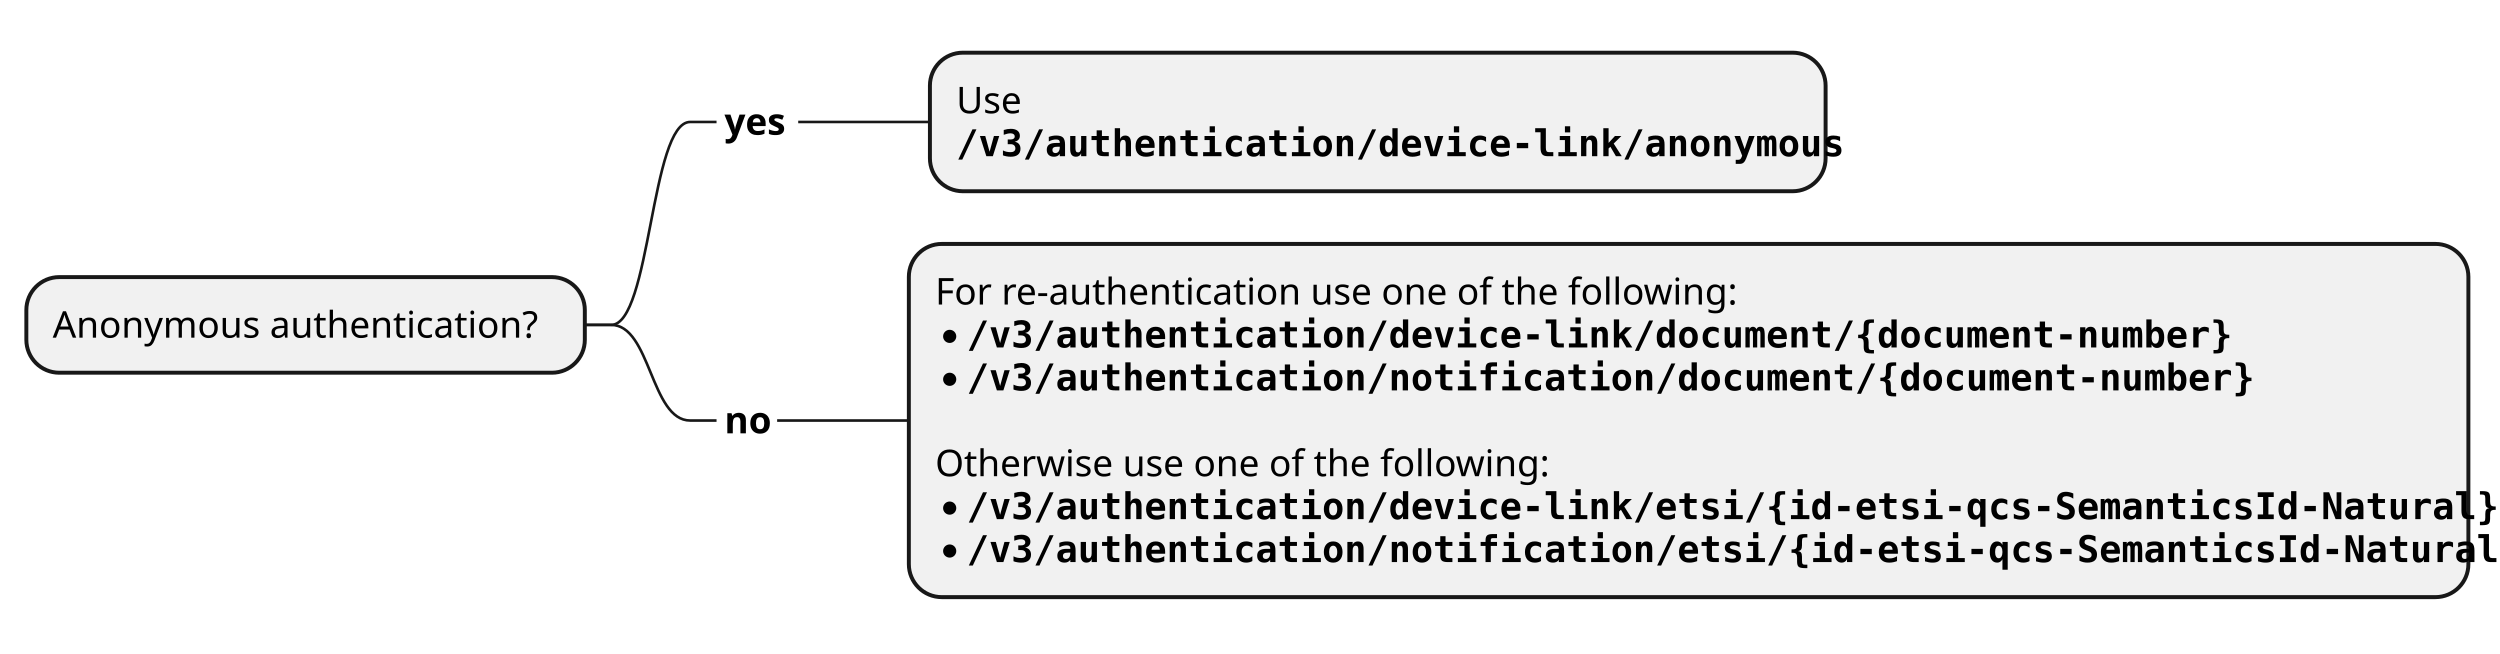
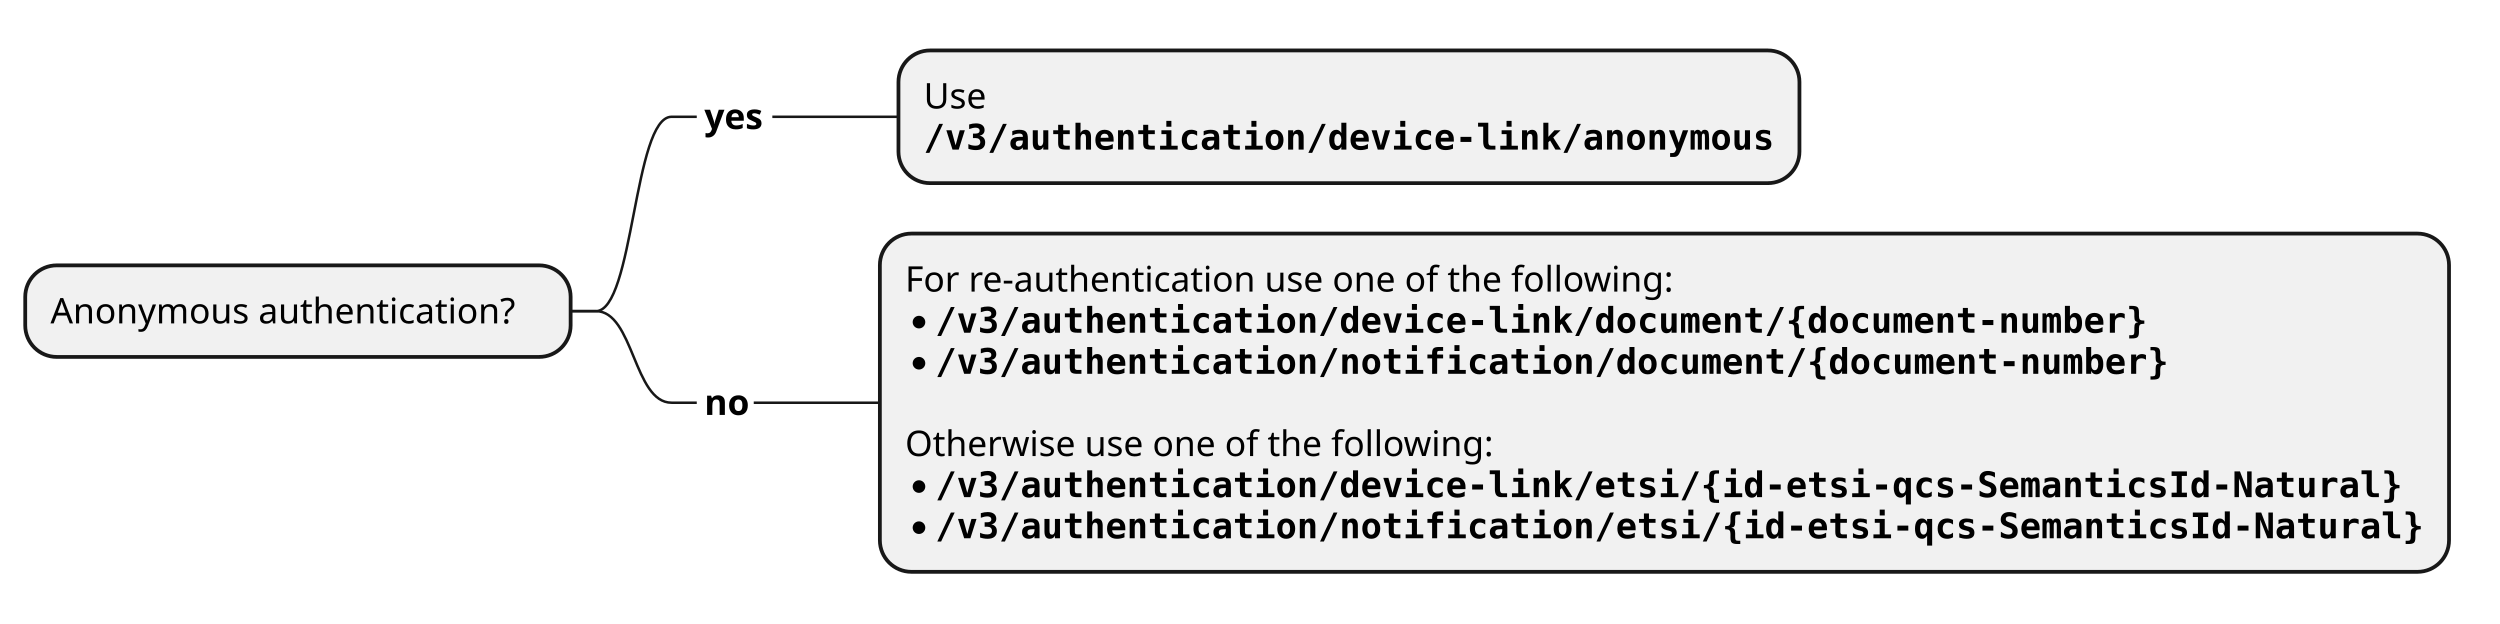
- <svg xmlns="http://www.w3.org/2000/svg" contentStyleType="text/css" height="248px" preserveAspectRatio="none" style="width:949px;height:248px;background:#FFFFFF;" version="1.1" viewBox="0 0 949 248" width="949px" zoomAndPan="magnify">
+ <svg xmlns="http://www.w3.org/2000/svg" contentStyleType="text/css" data-diagram-type="MINDMAP" height="247px" preserveAspectRatio="none" style="width:991px;height:247px;background:#FFFFFF;" version="1.1" viewBox="0 0 991 247" width="991px" zoomAndPan="magnify">
  <defs />
  <g>
-     <rect fill="#F1F1F1" height="36.297" rx="12.5" ry="12.5" style="stroke:#181818;stroke-width:1.5;" width="212" x="10" y="105.188" />
-     <text fill="#000000" font-family="sans-serif" font-size="14" lengthAdjust="spacing" textLength="192" x="20" y="128.183">Anonymous authentication?</text>
-     <text fill="#000000" font-family="sans-serif" font-size="14" font-weight="bold" lengthAdjust="spacing" textLength="28" x="275" y="51.144">yes</text>
-     <rect fill="#F1F1F1" height="52.594" rx="12.5" ry="12.5" style="stroke:#181818;stroke-width:1.5;" width="340" x="353" y="20" />
-     <text fill="#000000" font-family="sans-serif" font-size="14" lengthAdjust="spacing" textLength="27" x="363" y="42.995">Use</text>
-     <text fill="#000000" font-family="monospace" font-size="14" font-weight="bold" lengthAdjust="spacing" textLength="320" x="363" y="59.292">/v3/authentication/device-link/anonymous</text>
-     <path d="M303,46.297 L313,46.297 C328,46.297 328,46.297 343,46.297 L353,46.297 " fill="none" style="stroke:#181818;stroke-width:1.0;" />
-     <path d="M222,123.336 L232,123.336 C247,123.336 247,46.297 262,46.297 L272,46.297 " fill="none" style="stroke:#181818;stroke-width:1.0;" />
-     <text fill="#000000" font-family="sans-serif" font-size="14" font-weight="bold" lengthAdjust="spacing" textLength="20" x="275" y="164.48">no</text>
-     <rect fill="#F1F1F1" height="134.078" rx="12.5" ry="12.5" style="stroke:#181818;stroke-width:1.5;" width="592" x="345" y="92.594" />
-     <text fill="#000000" font-family="sans-serif" font-size="14" lengthAdjust="spacing" textLength="318" x="355" y="115.589">For re-authentication use one of the following:</text>
-     <ellipse cx="360.5" cy="127.688" fill="#000000" rx="2.5" ry="2.5" style="stroke:#000000;stroke-width:0.0;" />
-     <text fill="#000000" font-family="monospace" font-size="14" font-weight="bold" lengthAdjust="spacing" textLength="456" x="367" y="131.886">/v3/authentication/device-link/document/{document-number}</text>
-     <ellipse cx="360.5" cy="143.984" fill="#000000" rx="2.5" ry="2.5" style="stroke:#000000;stroke-width:0.0;" />
-     <text fill="#000000" font-family="monospace" font-size="14" font-weight="bold" lengthAdjust="spacing" textLength="464" x="367" y="148.183">/v3/authentication/notification/document/{document-number}</text>
-     <text fill="#000000" font-family="sans-serif" font-size="14" lengthAdjust="spacing" textLength="4" x="355" y="164.48"> </text>
-     <text fill="#000000" font-family="sans-serif" font-size="14" lengthAdjust="spacing" textLength="244" x="355" y="180.776">Otherwise use one of the following:</text>
-     <ellipse cx="360.5" cy="192.875" fill="#000000" rx="2.5" ry="2.5" style="stroke:#000000;stroke-width:0.0;" />
-     <text fill="#000000" font-family="monospace" font-size="14" font-weight="bold" lengthAdjust="spacing" textLength="552" x="367" y="197.073">/v3/authentication/device-link/etsi/{id-etsi-qcs-SemanticsId-Natural}</text>
-     <ellipse cx="360.5" cy="209.172" fill="#000000" rx="2.5" ry="2.5" style="stroke:#000000;stroke-width:0.0;" />
-     <text fill="#000000" font-family="monospace" font-size="14" font-weight="bold" lengthAdjust="spacing" textLength="560" x="367" y="213.37">/v3/authentication/notification/etsi/{id-etsi-qcs-SemanticsId-Natural}</text>
-     <path d="M295,159.633 L305,159.633 C320,159.633 320,159.633 335,159.633 L345,159.633 " fill="none" style="stroke:#181818;stroke-width:1.0;" />
-     <path d="M222,123.336 L232,123.336 C247,123.336 247,159.633 262,159.633 L272,159.633 " fill="none" style="stroke:#181818;stroke-width:1.0;" />
+     <rect fill="#F1F1F1" height="36.297" rx="12.5" ry="12.5" style="stroke:#181818;stroke-width:1.5;" width="216.198" x="10" y="105.188" />
+     <text fill="#000000" font-family="sans-serif" font-size="14" lengthAdjust="spacing" textLength="196.198" x="20" y="128.183">Anonymous authentication?</text>
+     <text fill="#000000" font-family="sans-serif" font-size="14" font-weight="700" lengthAdjust="spacing" textLength="26.954" x="279.198" y="51.144">yes</text>
+     <rect fill="#F1F1F1" height="52.594" rx="12.5" ry="12.5" style="stroke:#181818;stroke-width:1.5;" width="357.148" x="356.152" y="20" />
+     <text fill="#000000" font-family="sans-serif" font-size="14" lengthAdjust="spacing" textLength="26.154" x="366.152" y="42.995">Use</text>
+     <text fill="#000000" font-family="monospace" font-size="14" font-weight="700" lengthAdjust="spacing" textLength="337.148" x="366.152" y="59.292">/v3/authentication/device-link/anonymous</text>
+     <path d="M306.152,46.297 L316.152,46.297 C331.152,46.297 331.152,46.297 346.152,46.297 L356.152,46.297" fill="none" style="stroke:#181818;stroke-width:1;" />
+     <path d="M226.198,123.336 L236.198,123.336 C251.198,123.336 251.198,46.297 266.198,46.297 L276.198,46.297" fill="none" style="stroke:#181818;stroke-width:1;" />
+     <text fill="#000000" font-family="sans-serif" font-size="14" font-weight="700" lengthAdjust="spacing" textLength="19.585" x="279.198" y="164.48">no</text>
+     <rect fill="#F1F1F1" height="134.078" rx="12.5" ry="12.5" style="stroke:#181818;stroke-width:1.5;" width="622.01" x="348.783" y="92.594" />
+     <text fill="#000000" font-family="sans-serif" font-size="14" lengthAdjust="spacing" textLength="325.227" x="358.783" y="115.589">For re-authentication use one of the following:</text>
+     <ellipse cx="364.283" cy="127.688" fill="#000000" rx="2.5" ry="2.5" />
+     <text fill="#000000" font-family="monospace" font-size="14" font-weight="700" lengthAdjust="spacing" textLength="480.437" x="370.783" y="131.886">/v3/authentication/device-link/document/{document-number}</text>
+     <ellipse cx="364.283" cy="143.984" fill="#000000" rx="2.5" ry="2.5" />
+     <text fill="#000000" font-family="monospace" font-size="14" font-weight="700" lengthAdjust="spacing" textLength="488.865" x="370.783" y="148.183">/v3/authentication/notification/document/{document-number}</text>
+     <text fill="#000000" font-family="sans-serif" font-size="14" lengthAdjust="spacing" textLength="4.45" x="358.783" y="164.48"> </text>
+     <text fill="#000000" font-family="sans-serif" font-size="14" lengthAdjust="spacing" textLength="248.206" x="358.783" y="180.776">Otherwise use one of the following:</text>
+     <ellipse cx="364.283" cy="192.875" fill="#000000" rx="2.5" ry="2.5" />
+     <text fill="#000000" font-family="monospace" font-size="14" font-weight="700" lengthAdjust="spacing" textLength="581.581" x="370.783" y="197.073">/v3/authentication/device-link/etsi/{id-etsi-qcs-SemanticsId-Natural}</text>
+     <ellipse cx="364.283" cy="209.172" fill="#000000" rx="2.5" ry="2.5" />
+     <text fill="#000000" font-family="monospace" font-size="14" font-weight="700" lengthAdjust="spacing" textLength="590.01" x="370.783" y="213.37">/v3/authentication/notification/etsi/{id-etsi-qcs-SemanticsId-Natural}</text>
+     <path d="M298.783,159.633 L308.783,159.633 C323.783,159.633 323.783,159.633 338.783,159.633 L348.783,159.633" fill="none" style="stroke:#181818;stroke-width:1;" />
+     <path d="M226.198,123.336 L236.198,123.336 C251.198,123.336 251.198,159.633 266.198,159.633 L276.198,159.633" fill="none" style="stroke:#181818;stroke-width:1;" />
  </g>
</svg>
